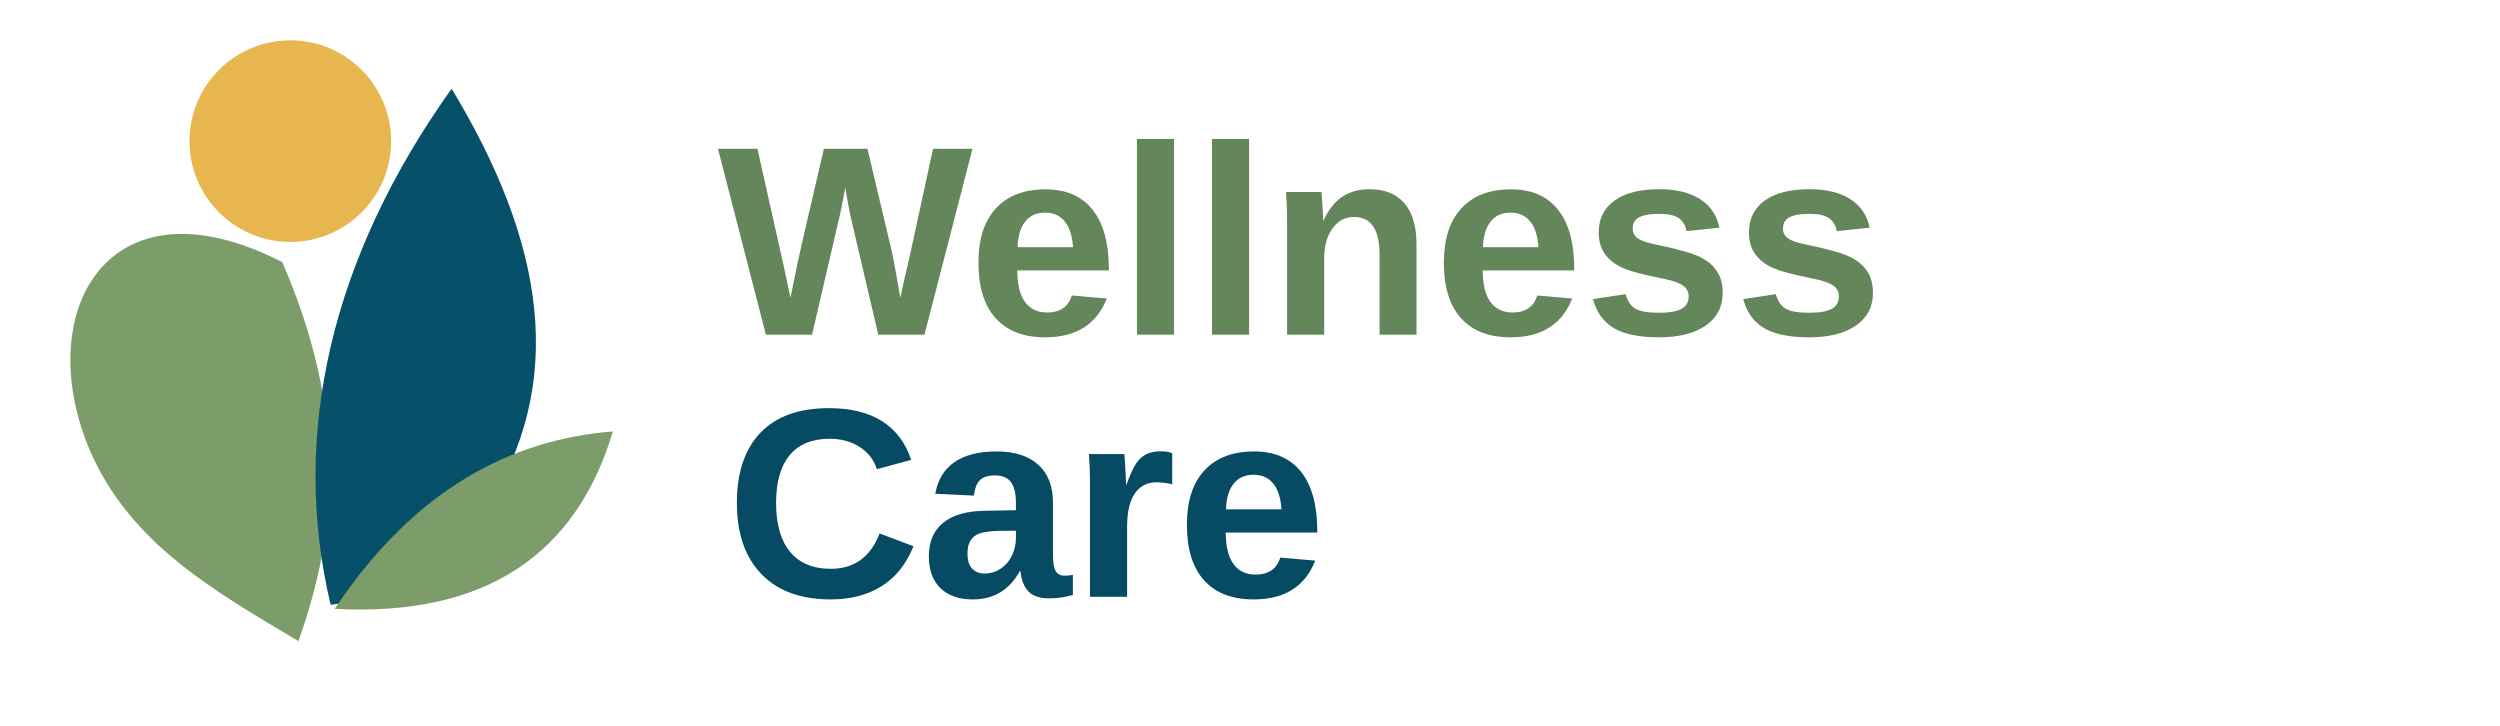
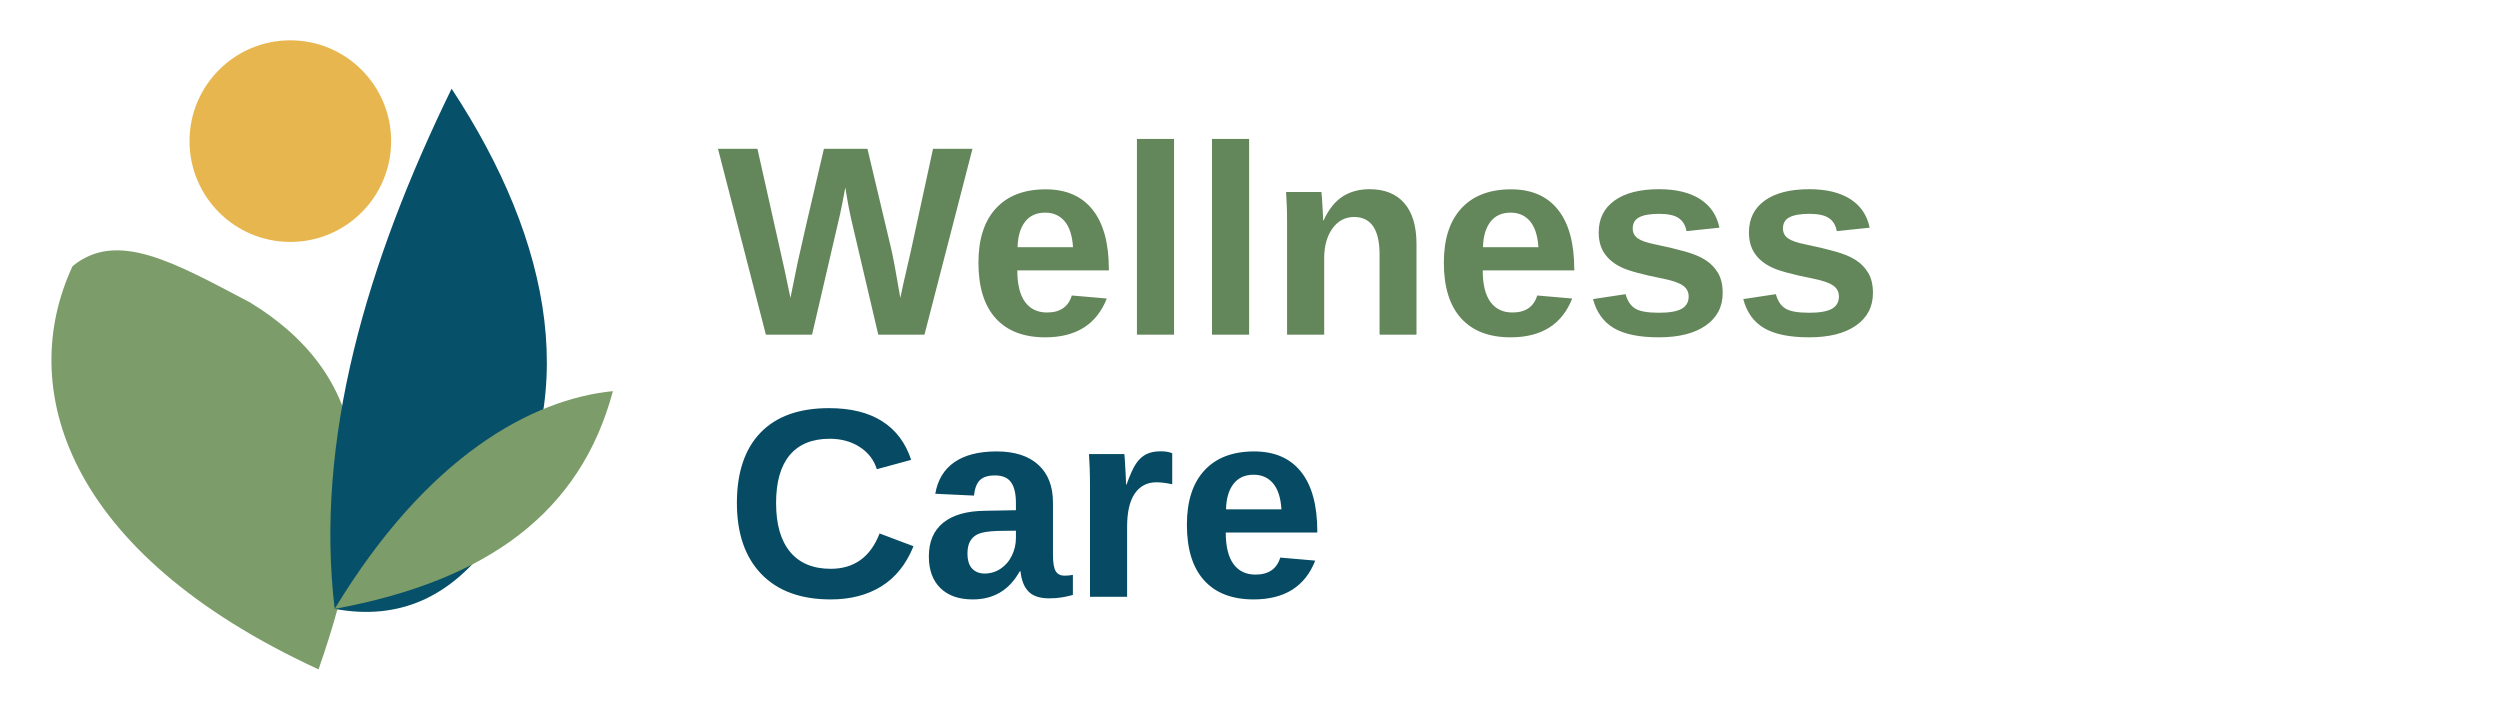
<svg xmlns="http://www.w3.org/2000/svg" viewBox="0 0 620 180" role="img" aria-labelledby="title">
  <circle cx="72" cy="35" r="25" fill="#E8B64F" />
-   <path d="M70 65C27 43 8 77 22 111c10 24 32 36 52 48 10-28 12-57-4-94Z" fill="#7C9C69" />
-   <path d="M82 150C72 108 82 64 112 22c23 38 29 73 8 105-10 15-23 21-38 23Z" fill="#07506A" />
-   <path d="M83 151c20-30 44-42 69-44-9 30-31 46-69 44Z" fill="#7C9C69" />
+   <path d="M18 66C4 96 16 137 79 166c15-43 14-72-17-91C43 65 29 57 18 66Z" fill="#7C9C69" />
+   <path d="M83 151C78 109 91 65 112 22c25 38 33 78 10 112-10 14-23 20-39 17Z" fill="#07506A" />
+   <path d="M83 151c23-38 49-52 69-54-8 30-31 47-69 54Z" fill="#7C9C69" />
  <text x="178" y="83" font-family="Arial,Helvetica,sans-serif" font-size="67" font-weight="700" fill="#63865A">Wellness</text>
  <text x="180" y="148" font-family="Arial,Helvetica,sans-serif" font-size="67" font-weight="700" fill="#064B63">Care</text>
</svg>
